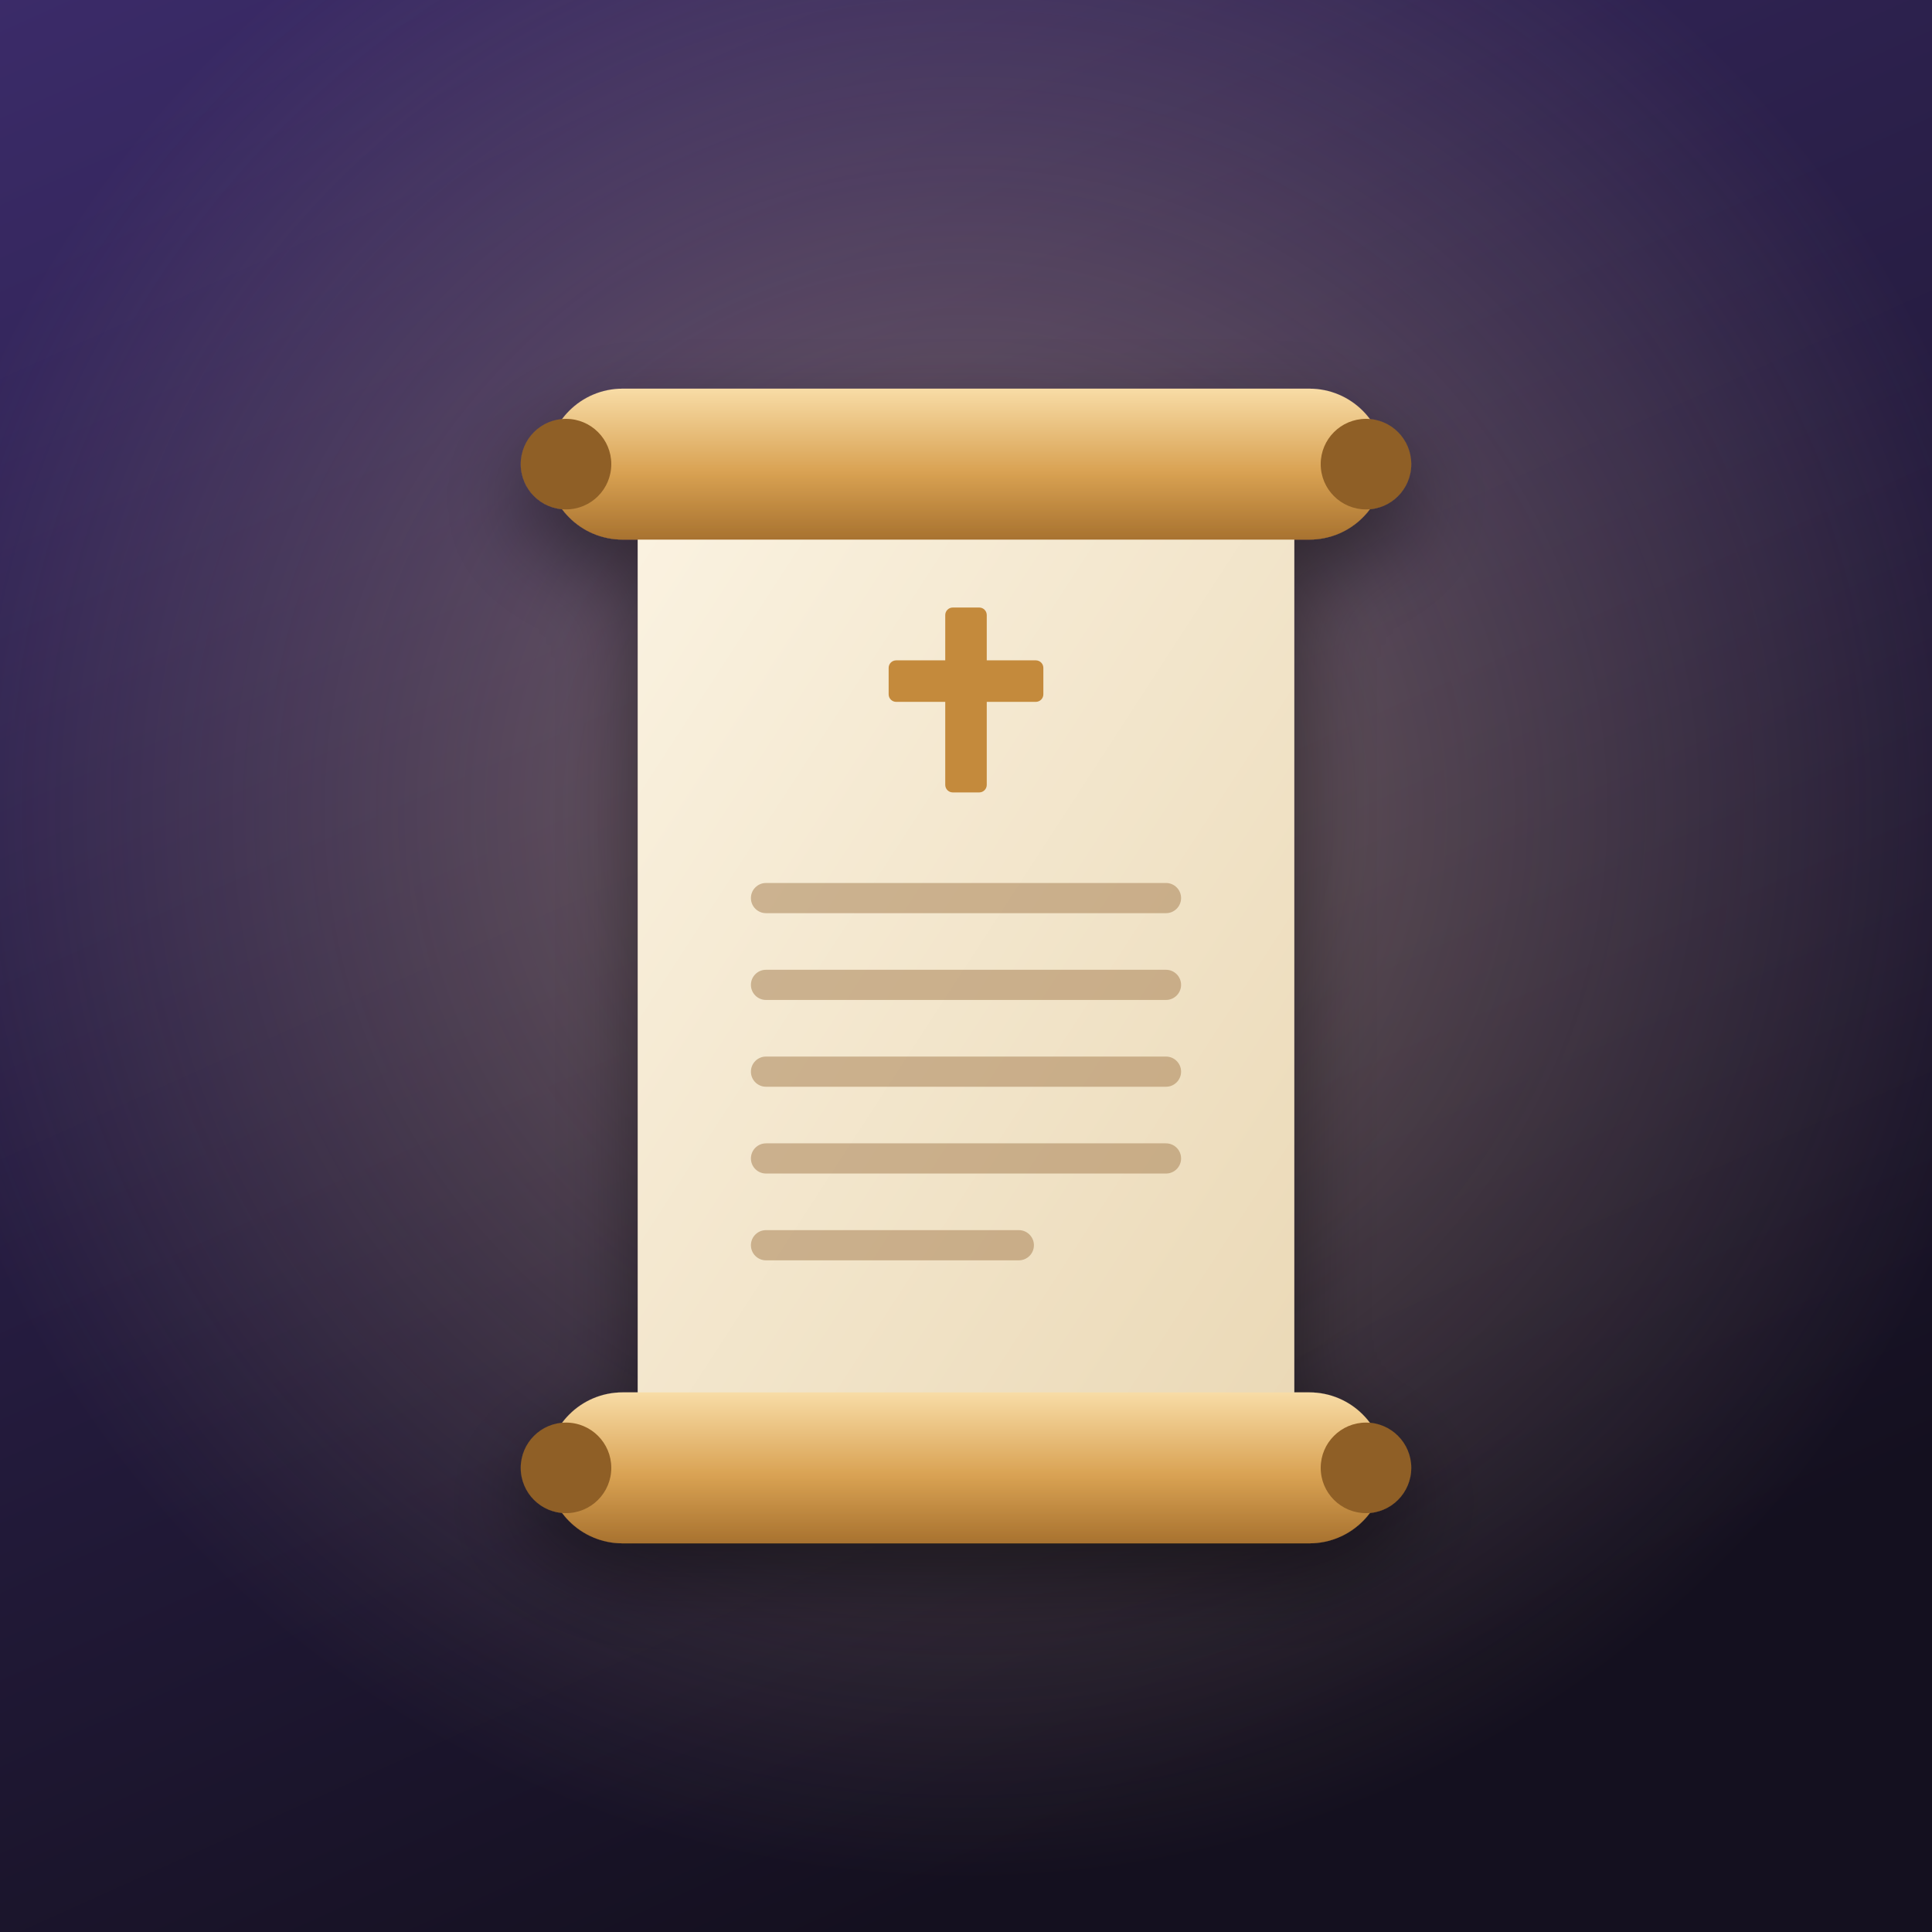
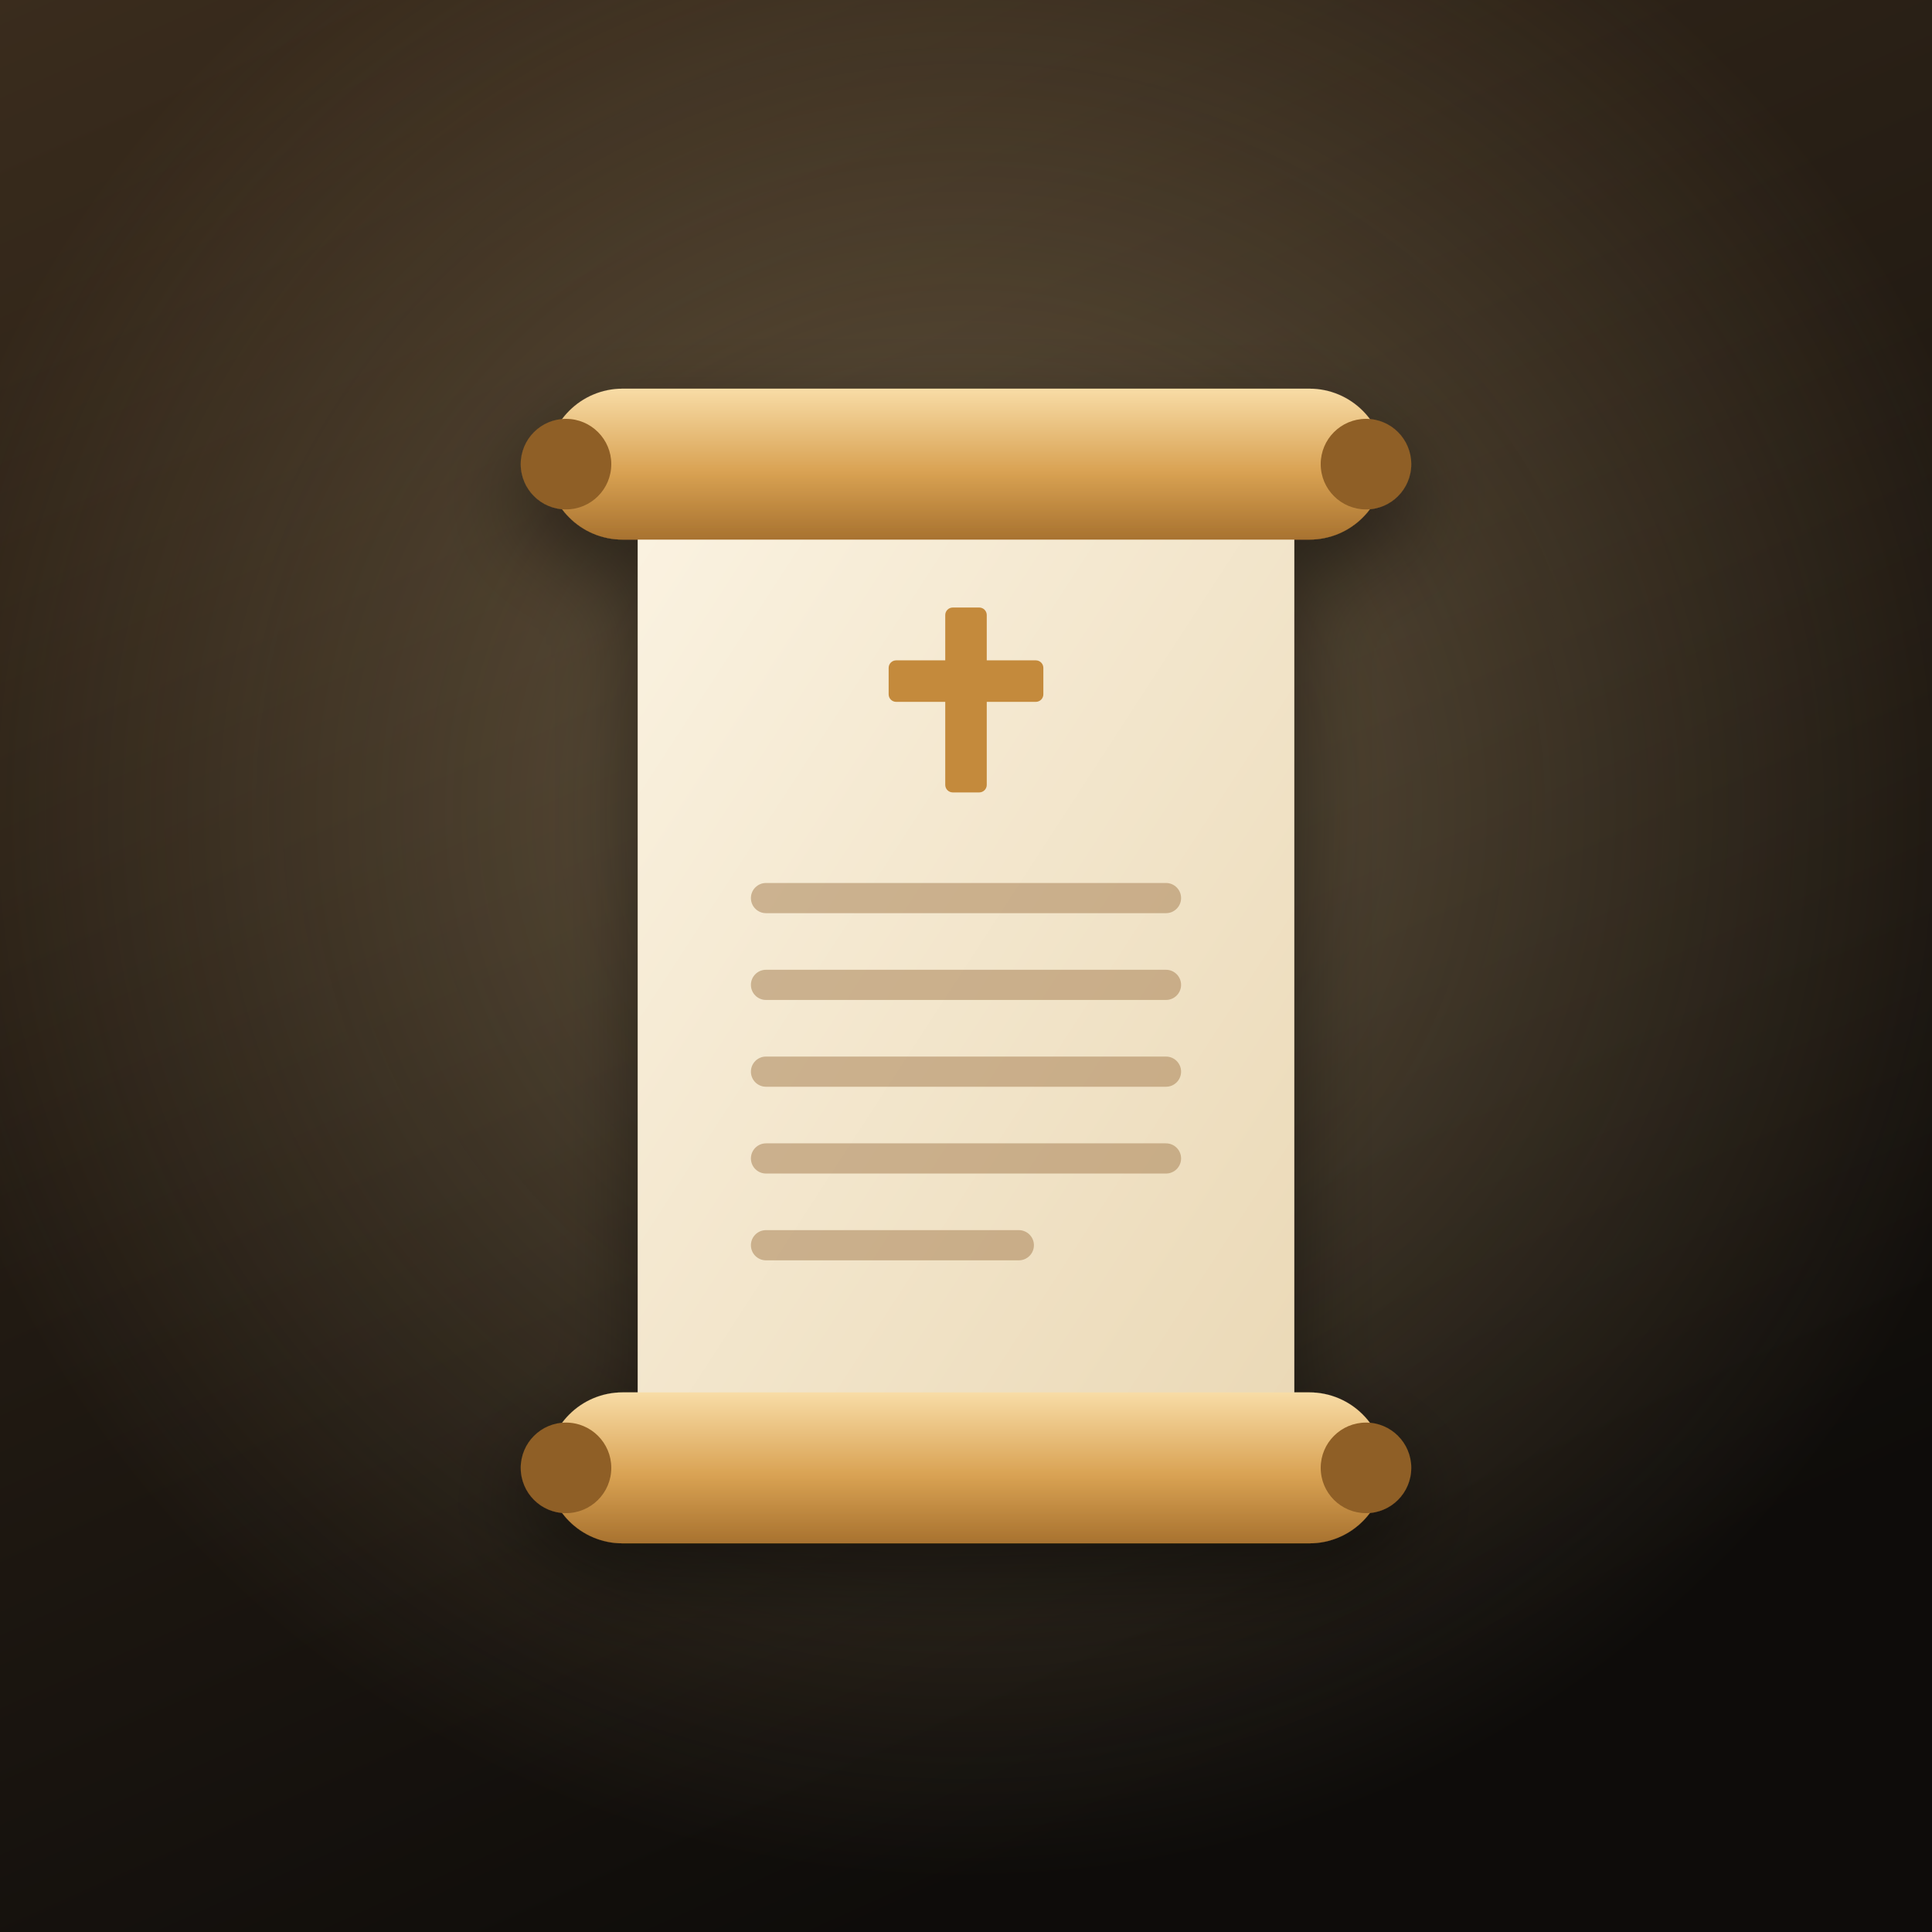
<svg xmlns="http://www.w3.org/2000/svg" viewBox="0 0 1024 1024" width="1024" height="1024">
  <defs>
    <linearGradient id="bg" x1="0" y1="0" x2="0.45" y2="1">
-       <stop offset="0" stop-color="#3b2b69" />
-       <stop offset="1" stop-color="#14101f" />
+       <stop offset="0" stop-color="#3a2c1d" />
+       <stop offset="1" stop-color="#0e0c0a" />
    </linearGradient>
    <radialGradient id="glow" cx="0.5" cy="0.42" r="0.55">
-       <stop offset="0" stop-color="#f6d59a" stop-opacity="0.38" />
+       <stop offset="0" stop-color="#e9cf9c" stop-opacity="0.32" />
      <stop offset="1" stop-color="#f6d59a" stop-opacity="0" />
    </radialGradient>
    <linearGradient id="sheet" x1="0" y1="0" x2="1" y2="1">
      <stop offset="0" stop-color="#fbf3e2" />
      <stop offset="1" stop-color="#ead8b5" />
    </linearGradient>
    <linearGradient id="roll" x1="0" y1="0" x2="0" y2="1">
      <stop offset="0" stop-color="#f8dca6" />
      <stop offset="0.55" stop-color="#d9a253" />
      <stop offset="1" stop-color="#a8722f" />
    </linearGradient>
    <filter id="sh" x="-20%" y="-20%" width="140%" height="140%">
      <feDropShadow dx="0" dy="18" stdDeviation="22" flood-color="#000" flood-opacity="0.45" />
    </filter>
  </defs>
  <rect width="1024" height="1024" fill="url(#bg)" />
  <rect width="1024" height="1024" fill="url(#glow)" />
  <g filter="url(#sh)">
    <rect x="338" y="246" width="348" height="532" fill="url(#sheet)" />
    <rect x="290" y="206" width="444" height="80" rx="40" fill="url(#roll)" />
    <rect x="290" y="738" width="444" height="80" rx="40" fill="url(#roll)" />
    <circle cx="300" cy="246" r="24" fill="#8f5f27" />
    <circle cx="724" cy="246" r="24" fill="#8f5f27" />
    <circle cx="300" cy="778" r="24" fill="#8f5f27" />
    <circle cx="724" cy="778" r="24" fill="#8f5f27" />
  </g>
  <rect x="501" y="322" width="22" height="98" rx="4" fill="#c48a3c" />
  <rect x="471" y="350" width="82" height="22" rx="4" fill="#c48a3c" />
  <g fill="#a98457" opacity="0.55">
    <rect x="398" y="468" width="228" height="16" rx="8" />
    <rect x="398" y="514" width="228" height="16" rx="8" />
    <rect x="398" y="560" width="228" height="16" rx="8" />
    <rect x="398" y="606" width="228" height="16" rx="8" />
    <rect x="398" y="652" width="150" height="16" rx="8" />
  </g>
</svg>
